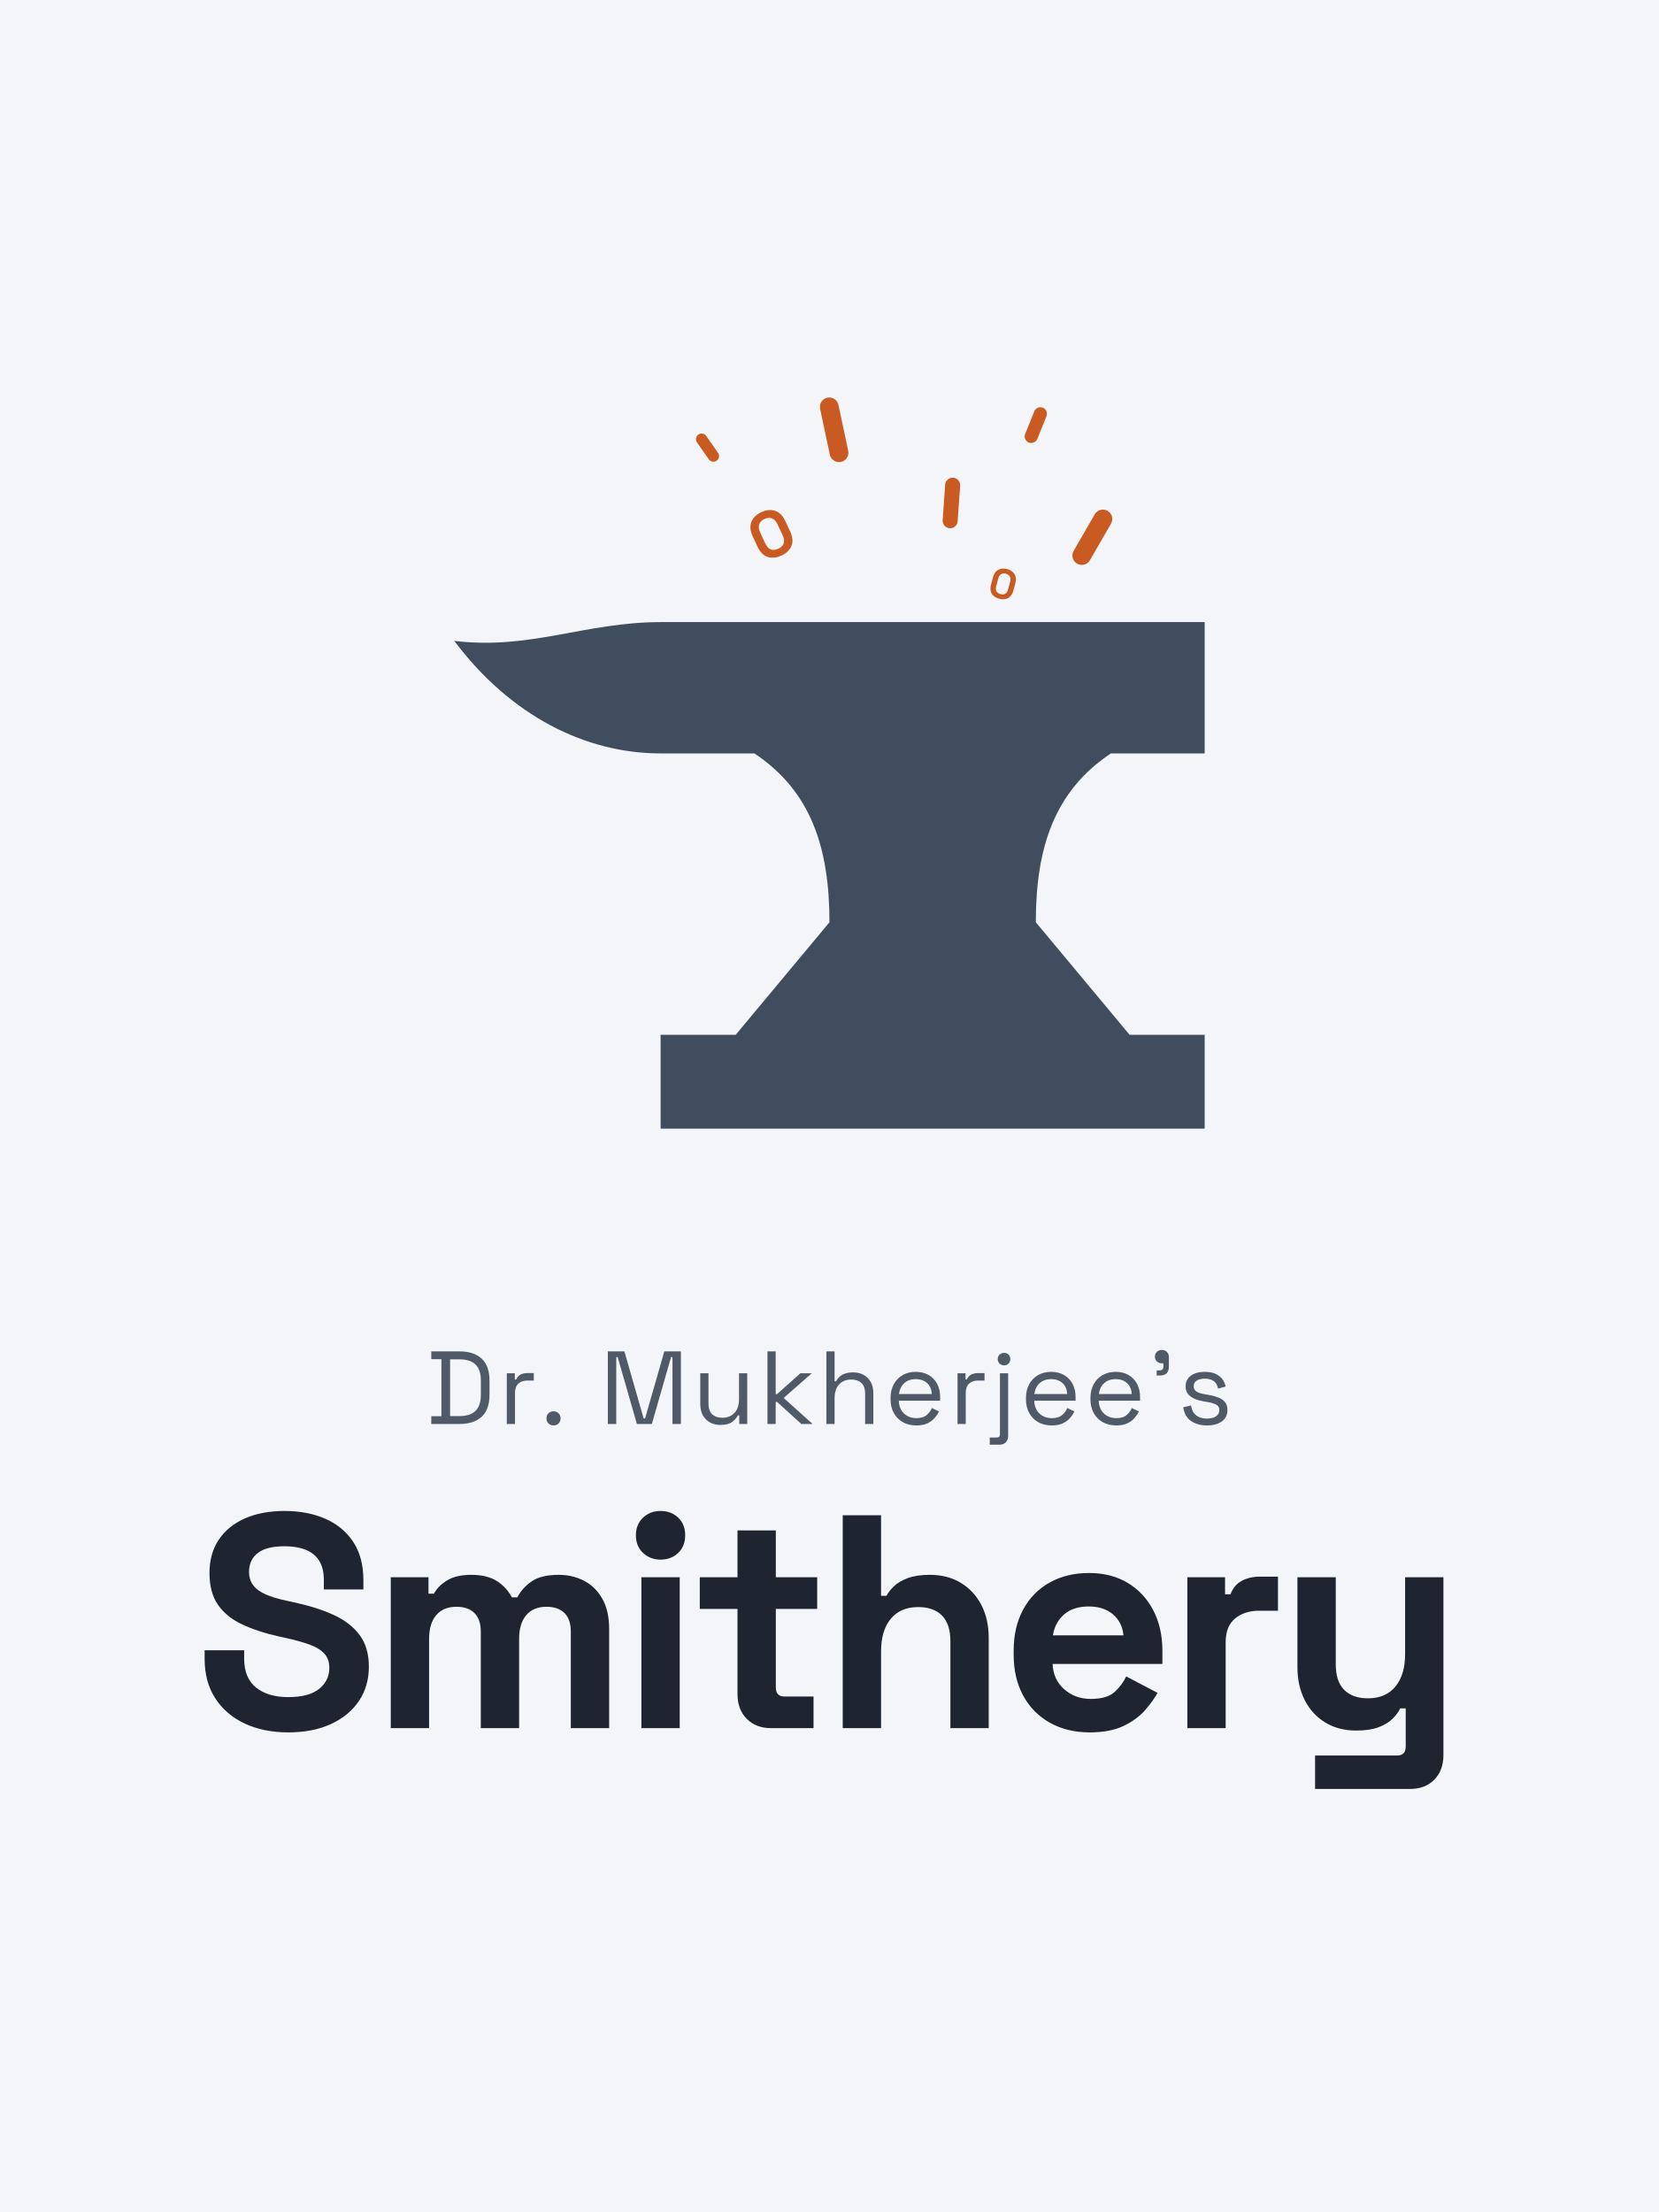
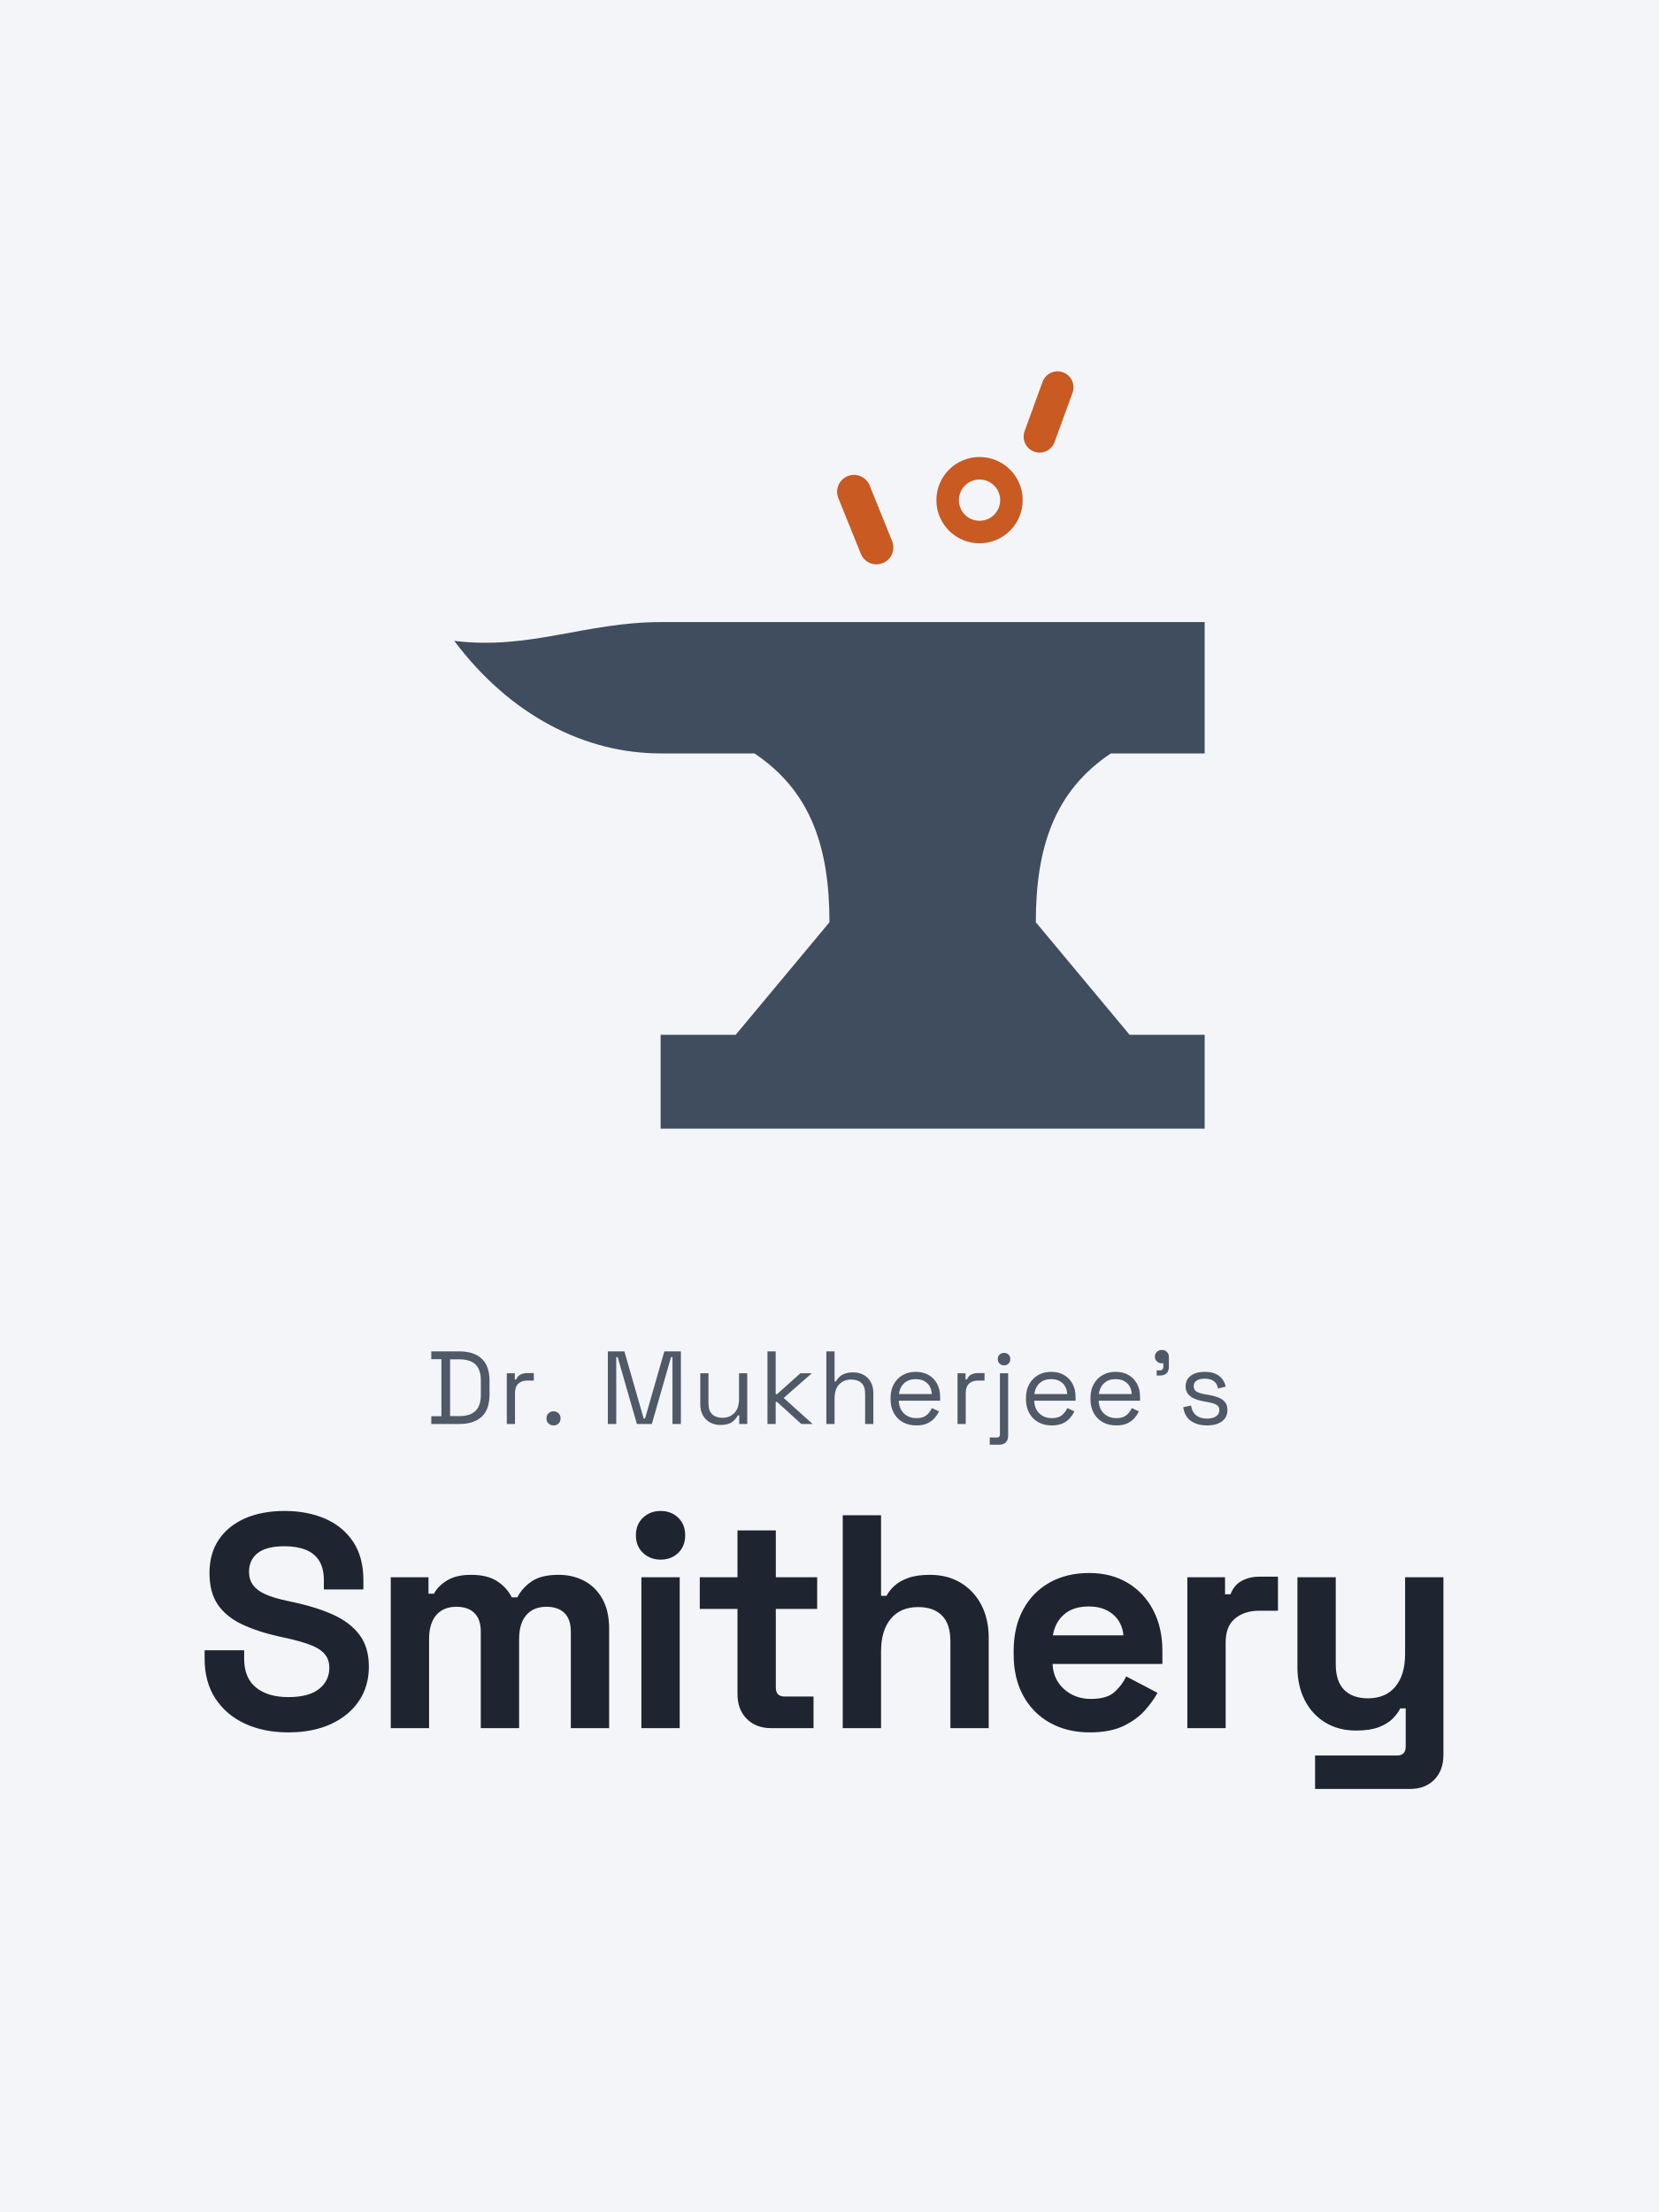
<svg xmlns="http://www.w3.org/2000/svg" viewBox="0 0 240 320" width="240" height="320">
  <rect width="100%" height="100%" fill="#F4F5F8" />
  <g transform="translate(60.286 52)">
    <g transform="scale(1.357) translate(-4 -2)">
-       <path d="M42.887 22.901Q42.1 23.268 41.422 23.056Q40.743 22.843 40.332 21.961L39.811 20.844Q39.412 19.988 39.679 19.319Q39.946 18.65 40.733 18.283Q41.526 17.913 42.207 18.14Q42.888 18.367 43.288 19.223L43.808 20.34Q44.22 21.222 43.95 21.877Q43.68 22.532 42.887 22.901ZM42.549 22.178Q43.025 21.956 43.129 21.591Q43.233 21.226 43.008 20.744L42.458 19.564Q42.23 19.075 41.863 18.942Q41.495 18.808 41.07 19.006Q40.632 19.21 40.51 19.584Q40.387 19.958 40.605 20.428L41.156 21.608Q41.389 22.109 41.738 22.252Q42.086 22.394 42.549 22.178Z" fill="#C85A22" />
-       <path d="M66.095 27.51Q65.556 27.365 65.31 26.98Q65.064 26.595 65.226 25.991L65.431 25.226Q65.588 24.639 65.996 24.42Q66.404 24.201 66.943 24.345Q67.487 24.491 67.728 24.884Q67.97 25.277 67.813 25.864L67.608 26.629Q67.446 27.233 67.042 27.444Q66.639 27.655 66.095 27.51ZM66.228 27.014Q66.554 27.102 66.756 26.965Q66.958 26.828 67.047 26.497L67.264 25.689Q67.353 25.354 67.227 25.137Q67.102 24.919 66.811 24.841Q66.511 24.761 66.296 24.894Q66.08 25.027 65.994 25.349L65.778 26.157Q65.686 26.501 65.798 26.715Q65.911 26.929 66.228 27.014Z" fill="#C85A22" />
-       <rect x="47.5" y="6" width="2" height="7" rx="1" fill="#C85A22" transform="rotate(-12 48.5 9.5)" />
-       <rect x="34.4" y="9.7" width="1.2" height="3.4" rx="0.6" fill="#C85A22" transform="rotate(-35 35 11.4)" />
-       <rect x="60.2" y="14.6" width="1.6" height="5.4" rx="0.8" fill="#C85A22" transform="rotate(4 61 17.3)" />
-       <rect x="69.3" y="7" width="1.4" height="4" rx="0.7" fill="#C85A22" transform="rotate(22 70 9)" />
-       <rect x="75" y="17.7" width="2" height="6.5" rx="1" fill="#C85A22" transform="rotate(30 76 21)" />
+       <rect x="50" y="14" width="3.6" height="10" rx="1.8" fill="#C85A22" transform="rotate(-22 52 19)" />
+       <circle cx="64" cy="17" r="3.4" fill="none" stroke="#C85A22" stroke-width="2.4" />
+       <rect x="69.5" y="3" width="3.4" height="9" rx="1.7" fill="#C85A22" transform="rotate(20 71 8)" />
      <path d="M30 30 H88 V44 H78 C72 48 70 54 70 62 L80 74 H88 V84 H30 V74 H38 L48 62 C48 54 46 48 40 44 H30 C22 44 14 40 8 32 C16 33 22 30 30 30 Z" fill="#3F4D5F" />
    </g>
  </g>
  <path d="M62.391 206V204.878H63.857V196.622H62.391V195.5H66.477Q68.549 195.5 69.684 196.551Q70.818 197.602 70.818 199.781V201.729Q70.818 203.908 69.684 204.954Q68.549 206 66.477 206ZM65.112 204.86H66.486Q68.005 204.86 68.784 204.113Q69.563 203.366 69.563 201.779V199.732Q69.563 198.13 68.784 197.39Q68.005 196.65 66.486 196.65H65.112ZM73.317 206V198.667H74.474V199.56H74.68Q74.877 199.078 75.281 198.857Q75.684 198.637 76.354 198.637H77.222V199.72H76.271Q75.476 199.72 74.99 200.161Q74.504 200.602 74.504 201.536V206ZM80.076 206.21Q79.634 206.21 79.344 205.923Q79.054 205.637 79.054 205.189Q79.054 204.741 79.344 204.455Q79.634 204.169 80.076 204.169Q80.519 204.169 80.807 204.456Q81.094 204.743 81.094 205.191Q81.094 205.639 80.807 205.924Q80.519 206.21 80.076 206.21ZM87.933 206V195.5H90.33L93.114 205.204H93.32L96.104 195.5H98.501V206H97.284V196.327H97.078L94.298 206H92.136L89.356 196.327H89.15V206ZM104.21 206.141Q103.404 206.141 102.741 205.792Q102.078 205.442 101.691 204.764Q101.305 204.085 101.305 203.107V198.667H102.492V203.02Q102.492 204.105 103.037 204.605Q103.583 205.105 104.518 205.105Q105.57 205.105 106.241 204.41Q106.913 203.716 106.913 202.351V198.667H108.1V206H106.943V204.759H106.737Q106.493 205.283 105.913 205.712Q105.333 206.141 104.21 206.141ZM111.027 206V195.5H112.214V201.678H112.42L115.785 198.667H117.436L113.372 202.235L117.556 206H115.925L112.42 202.811H112.214V206ZM119.547 206V195.5H120.734V199.837H120.94Q121.102 199.512 121.405 199.213Q121.708 198.915 122.2 198.725Q122.691 198.536 123.436 198.536Q124.253 198.536 124.911 198.885Q125.569 199.235 125.955 199.906Q126.342 200.577 126.342 201.56V206H125.155V201.646Q125.155 200.55 124.609 200.061Q124.064 199.572 123.128 199.572Q122.077 199.572 121.405 200.261Q120.734 200.951 120.734 202.316V206ZM132.56 206.21Q131.44 206.21 130.603 205.738Q129.766 205.265 129.299 204.408Q128.832 203.551 128.832 202.423V202.243Q128.832 201.105 129.297 200.253Q129.762 199.402 130.586 198.929Q131.41 198.457 132.477 198.457Q133.519 198.457 134.313 198.901Q135.107 199.346 135.557 200.166Q136.007 200.986 136.007 202.105V202.633H130.027Q130.068 203.824 130.784 204.49Q131.5 205.156 132.578 205.156Q133.533 205.156 134.041 204.726Q134.549 204.296 134.818 203.695L135.842 204.185Q135.621 204.65 135.223 205.118Q134.826 205.586 134.187 205.898Q133.548 206.21 132.56 206.21ZM130.042 201.67H134.801Q134.741 200.642 134.107 200.076Q133.474 199.51 132.473 199.51Q131.473 199.51 130.832 200.076Q130.19 200.642 130.042 201.67ZM138.522 206V198.667H139.679V199.56H139.885Q140.082 199.078 140.486 198.857Q140.889 198.637 141.559 198.637H142.427V199.72H141.476Q140.681 199.72 140.195 200.161Q139.709 200.602 139.709 201.536V206ZM143.183 209V207.955H144.215Q144.657 207.955 144.657 207.505V198.667H145.844V207.703Q145.844 208.309 145.506 208.654Q145.167 209 144.535 209ZM145.25 197.52Q144.868 197.52 144.606 197.264Q144.344 197.009 144.344 196.618Q144.344 196.216 144.606 195.966Q144.868 195.716 145.25 195.716Q145.647 195.716 145.902 195.966Q146.156 196.216 146.156 196.618Q146.156 197.009 145.902 197.264Q145.647 197.52 145.25 197.52ZM152.15 206.21Q151.03 206.21 150.193 205.738Q149.356 205.265 148.889 204.408Q148.422 203.551 148.422 202.423V202.243Q148.422 201.105 148.887 200.253Q149.352 199.402 150.176 198.929Q151 198.457 152.067 198.457Q153.109 198.457 153.903 198.901Q154.697 199.346 155.147 200.166Q155.597 200.986 155.597 202.105V202.633H149.617Q149.658 203.824 150.374 204.49Q151.09 205.156 152.168 205.156Q153.123 205.156 153.631 204.726Q154.139 204.296 154.408 203.695L155.432 204.185Q155.211 204.65 154.813 205.118Q154.416 205.586 153.777 205.898Q153.138 206.21 152.15 206.21ZM149.632 201.67H154.391Q154.331 200.642 153.697 200.076Q153.064 199.51 152.063 199.51Q151.063 199.51 150.422 200.076Q149.78 200.642 149.632 201.67ZM161.48 206.21Q160.36 206.21 159.523 205.738Q158.686 205.265 158.219 204.408Q157.752 203.551 157.752 202.423V202.243Q157.752 201.105 158.217 200.253Q158.682 199.402 159.506 198.929Q160.33 198.457 161.397 198.457Q162.439 198.457 163.233 198.901Q164.027 199.346 164.477 200.166Q164.927 200.986 164.927 202.105V202.633H158.947Q158.988 203.824 159.704 204.49Q160.42 205.156 161.498 205.156Q162.453 205.156 162.961 204.726Q163.469 204.296 163.738 203.695L164.762 204.185Q164.541 204.65 164.143 205.118Q163.746 205.586 163.107 205.898Q162.468 206.21 161.48 206.21ZM158.962 201.67H163.721Q163.661 200.642 163.027 200.076Q162.394 199.51 161.393 199.51Q160.393 199.51 159.752 200.076Q159.11 200.642 158.962 201.67ZM167.332 198.987V198.244H167.757Q168.298 198.244 168.298 197.703V197.223H168.085Q167.656 197.223 167.365 196.953Q167.074 196.684 167.074 196.267Q167.074 195.838 167.365 195.564Q167.656 195.29 168.085 195.29Q168.519 195.29 168.808 195.577Q169.097 195.863 169.097 196.306V197.69Q169.097 198.987 167.811 198.987ZM174.608 206.21Q173.249 206.21 172.314 205.58Q171.378 204.95 171.173 203.578L172.306 203.33Q172.421 204.047 172.754 204.459Q173.087 204.87 173.571 205.046Q174.056 205.221 174.608 205.221Q175.439 205.221 175.919 204.893Q176.399 204.565 176.399 204.007Q176.399 203.438 175.944 203.202Q175.49 202.967 174.692 202.826L174.08 202.719Q173.364 202.59 172.783 202.338Q172.202 202.086 171.859 201.653Q171.517 201.22 171.517 200.56Q171.517 199.567 172.279 199.012Q173.042 198.457 174.298 198.457Q175.543 198.457 176.32 199.017Q177.097 199.577 177.309 200.594L176.204 200.879Q176.063 200.096 175.557 199.77Q175.051 199.445 174.298 199.445Q173.555 199.445 173.121 199.723Q172.687 200.001 172.687 200.534Q172.687 201.064 173.094 201.311Q173.5 201.558 174.202 201.68L174.813 201.787Q175.59 201.916 176.213 202.153Q176.837 202.39 177.203 202.82Q177.568 203.251 177.568 203.967Q177.568 205.042 176.769 205.626Q175.969 206.21 174.608 206.21Z" fill="#4F5968" />
  <path d="M41.702 250.616Q38.138 250.616 35.41 249.34Q32.682 248.064 31.142 245.688Q29.602 243.312 29.602 239.968V238.736H35.322V239.968Q35.322 242.74 37.038 244.126Q38.754 245.512 41.702 245.512Q44.694 245.512 46.168 244.324Q47.642 243.136 47.642 241.288Q47.642 240.012 46.916 239.22Q46.19 238.428 44.804 237.922Q43.418 237.416 41.438 236.976L40.426 236.756Q37.258 236.052 34.992 234.974Q32.726 233.896 31.516 232.136Q30.306 230.376 30.306 227.56Q30.306 224.744 31.648 222.742Q32.99 220.74 35.432 219.662Q37.874 218.584 41.174 218.584Q44.474 218.584 47.048 219.706Q49.622 220.828 51.096 223.05Q52.57 225.272 52.57 228.616V229.936H46.85V228.616Q46.85 226.856 46.168 225.778Q45.486 224.7 44.21 224.194Q42.934 223.688 41.174 223.688Q38.534 223.688 37.28 224.678Q36.026 225.668 36.026 227.384Q36.026 228.528 36.62 229.32Q37.214 230.112 38.402 230.64Q39.59 231.168 41.438 231.564L42.45 231.784Q45.75 232.488 48.192 233.588Q50.634 234.688 51.998 236.492Q53.362 238.296 53.362 241.112Q53.362 243.928 51.932 246.062Q50.502 248.196 47.884 249.406Q45.266 250.616 41.702 250.616ZM56.53 250V228.176H61.986V230.552H62.778Q63.35 229.452 64.67 228.638Q65.99 227.824 68.146 227.824Q70.478 227.824 71.886 228.726Q73.294 229.628 74.042 231.08H74.834Q75.582 229.672 76.946 228.748Q78.31 227.824 80.818 227.824Q82.842 227.824 84.492 228.682Q86.142 229.54 87.132 231.278Q88.122 233.016 88.122 235.656V250H82.578V236.052Q82.578 234.248 81.654 233.346Q80.73 232.444 79.058 232.444Q77.166 232.444 76.132 233.654Q75.098 234.864 75.098 237.108V250H69.554V236.052Q69.554 234.248 68.63 233.346Q67.706 232.444 66.034 232.444Q64.142 232.444 63.108 233.654Q62.074 234.864 62.074 237.108V250ZM92.786 250V228.176H98.33V250ZM95.558 225.624Q94.062 225.624 93.028 224.656Q91.994 223.688 91.994 222.104Q91.994 220.52 93.028 219.552Q94.062 218.584 95.558 218.584Q97.098 218.584 98.11 219.552Q99.122 220.52 99.122 222.104Q99.122 223.688 98.11 224.656Q97.098 225.624 95.558 225.624ZM111.53 250Q109.374 250 108.032 248.658Q106.69 247.316 106.69 245.072V232.752H101.234V228.176H106.69V221.4H112.234V228.176H118.218V232.752H112.234V244.104Q112.234 245.424 113.466 245.424H117.69V250ZM121.914 250V219.2H127.458V230.86H128.25Q128.602 230.156 129.35 229.452Q130.098 228.748 131.352 228.286Q132.606 227.824 134.542 227.824Q137.094 227.824 139.008 228.99Q140.922 230.156 141.978 232.202Q143.034 234.248 143.034 236.976V250H137.49V237.416Q137.49 234.952 136.28 233.72Q135.07 232.488 132.826 232.488Q130.274 232.488 128.866 234.182Q127.458 235.876 127.458 238.912V250ZM157.642 250.616Q154.386 250.616 151.9 249.23Q149.414 247.844 148.028 245.314Q146.642 242.784 146.642 239.352V238.824Q146.642 235.392 148.006 232.862Q149.37 230.332 151.834 228.946Q154.298 227.56 157.554 227.56Q160.766 227.56 163.142 228.99Q165.518 230.42 166.838 232.95Q168.158 235.48 168.158 238.824V240.716H152.274Q152.362 242.96 153.946 244.368Q155.53 245.776 157.818 245.776Q160.15 245.776 161.25 244.764Q162.35 243.752 162.922 242.52L167.454 244.896Q166.838 246.04 165.672 247.382Q164.506 248.724 162.57 249.67Q160.634 250.616 157.642 250.616ZM152.318 236.58H162.526Q162.35 234.688 161.008 233.544Q159.666 232.4 157.51 232.4Q155.266 232.4 153.946 233.544Q152.626 234.688 152.318 236.58ZM171.766 250V228.176H177.222V230.64H178.014Q178.498 229.32 179.62 228.704Q180.742 228.088 182.238 228.088H184.878V233.016H182.15Q180.038 233.016 178.674 234.138Q177.31 235.26 177.31 237.592V250ZM190.246 258.8V253.96H202.126Q203.358 253.96 203.358 252.64V247.14H202.566Q202.214 247.888 201.466 248.636Q200.718 249.384 199.442 249.868Q198.166 250.352 196.186 250.352Q193.634 250.352 191.72 249.186Q189.806 248.02 188.75 245.952Q187.694 243.884 187.694 241.2V228.176H193.238V240.76Q193.238 243.224 194.448 244.456Q195.658 245.688 197.902 245.688Q200.454 245.688 201.862 243.994Q203.27 242.3 203.27 239.264V228.176H208.814V253.872Q208.814 256.116 207.494 257.458Q206.174 258.8 203.974 258.8Z" fill="#1E2530" />
</svg>
